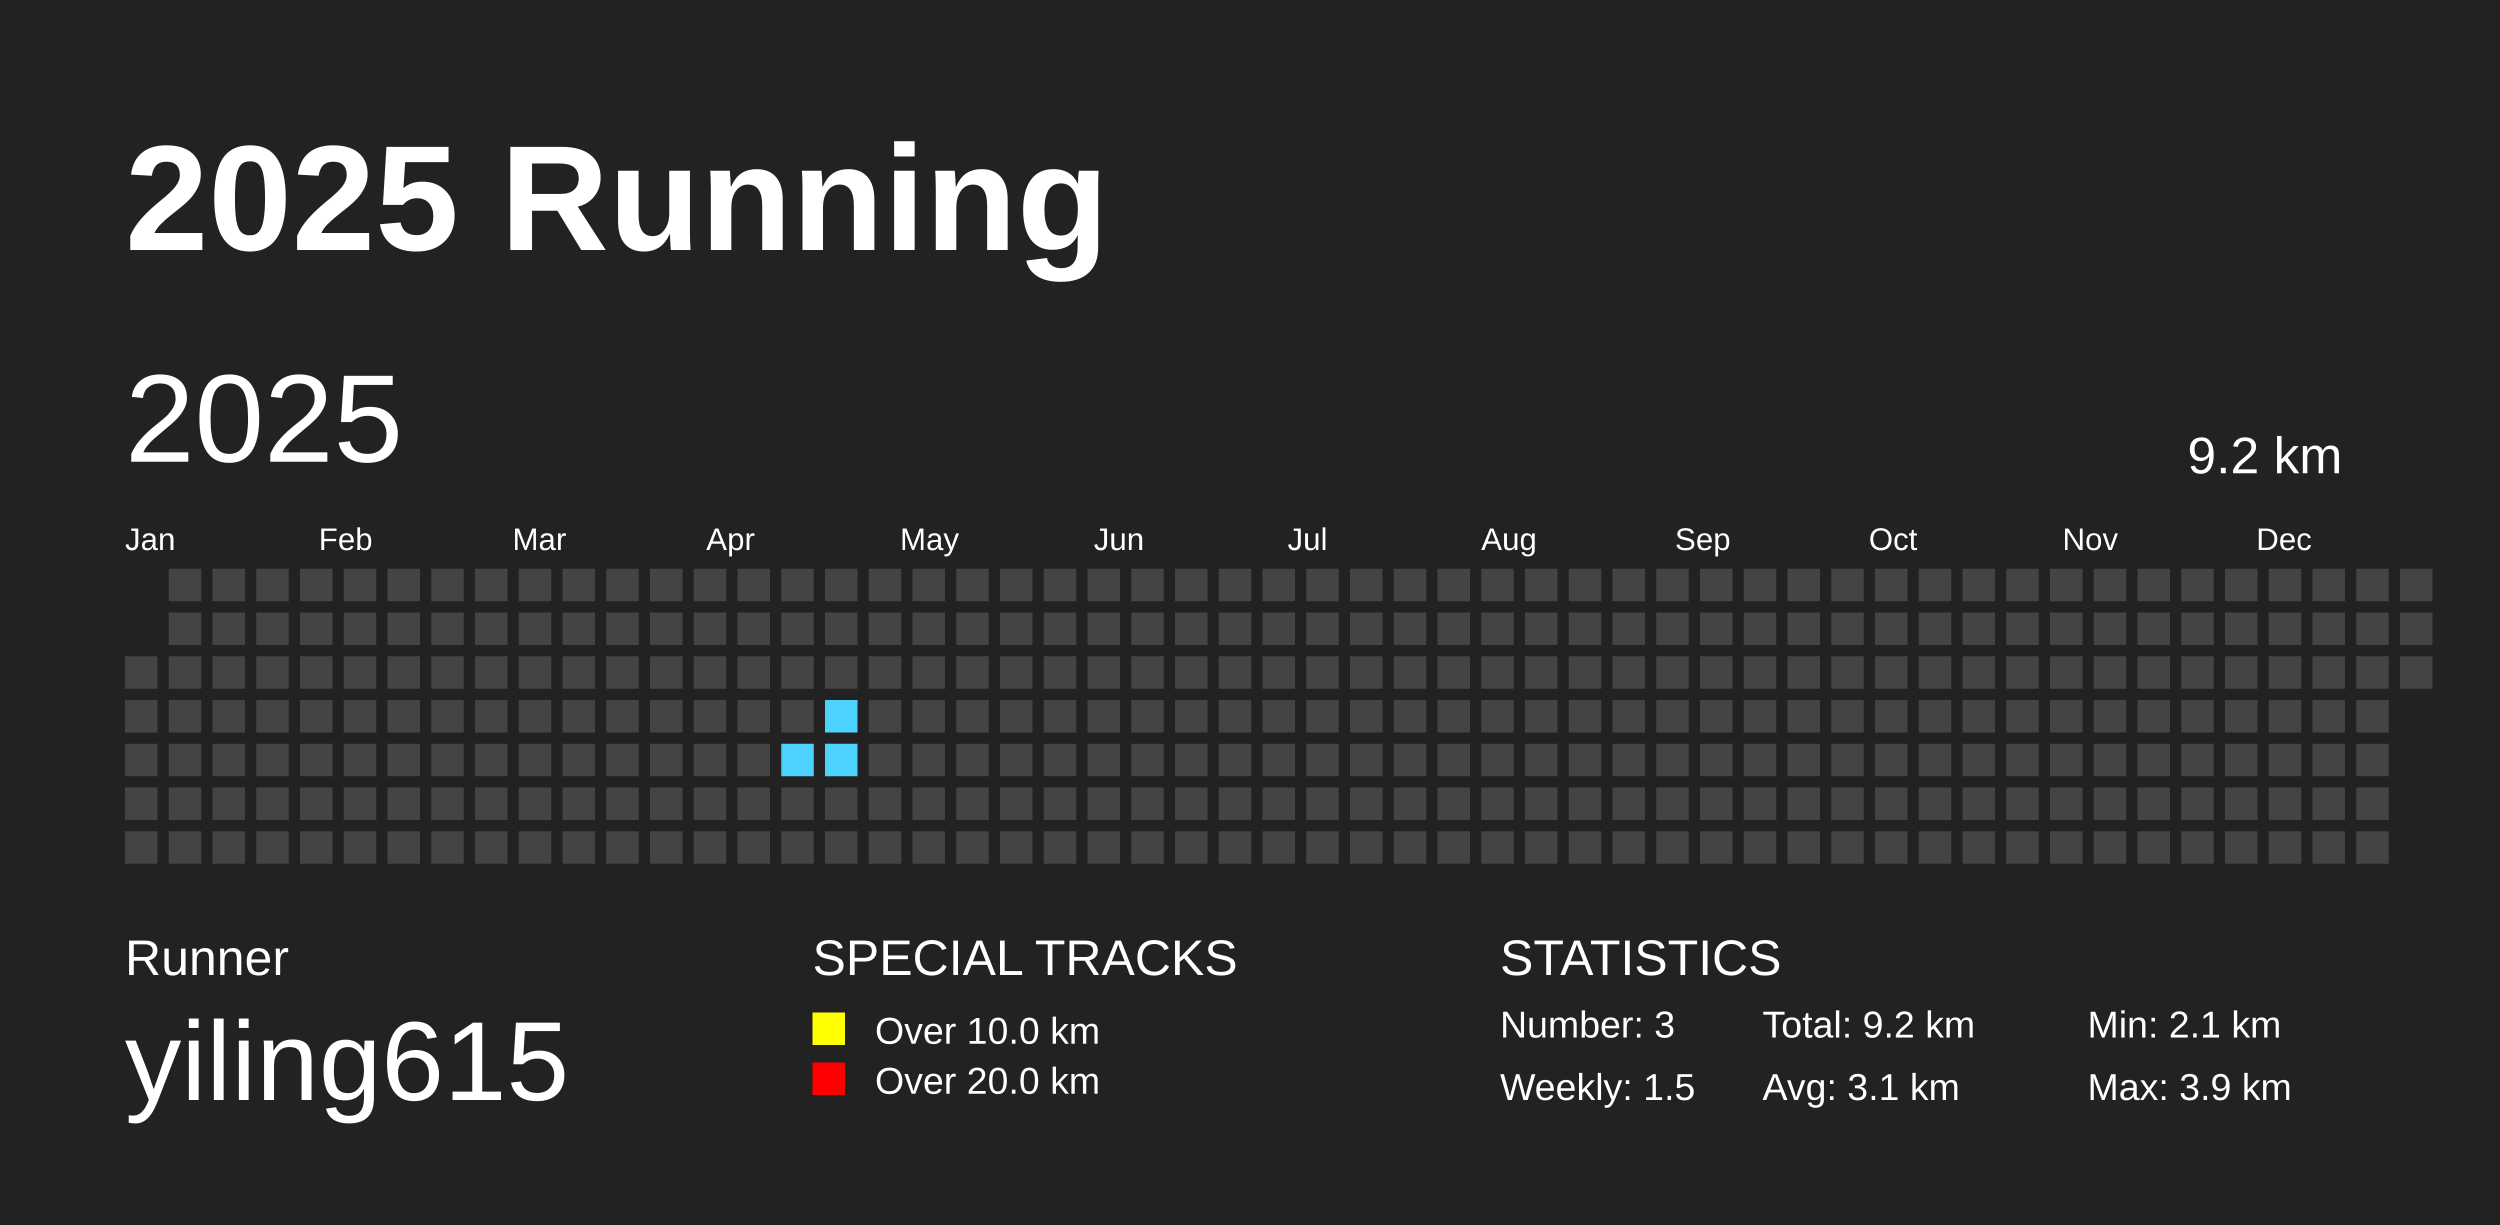
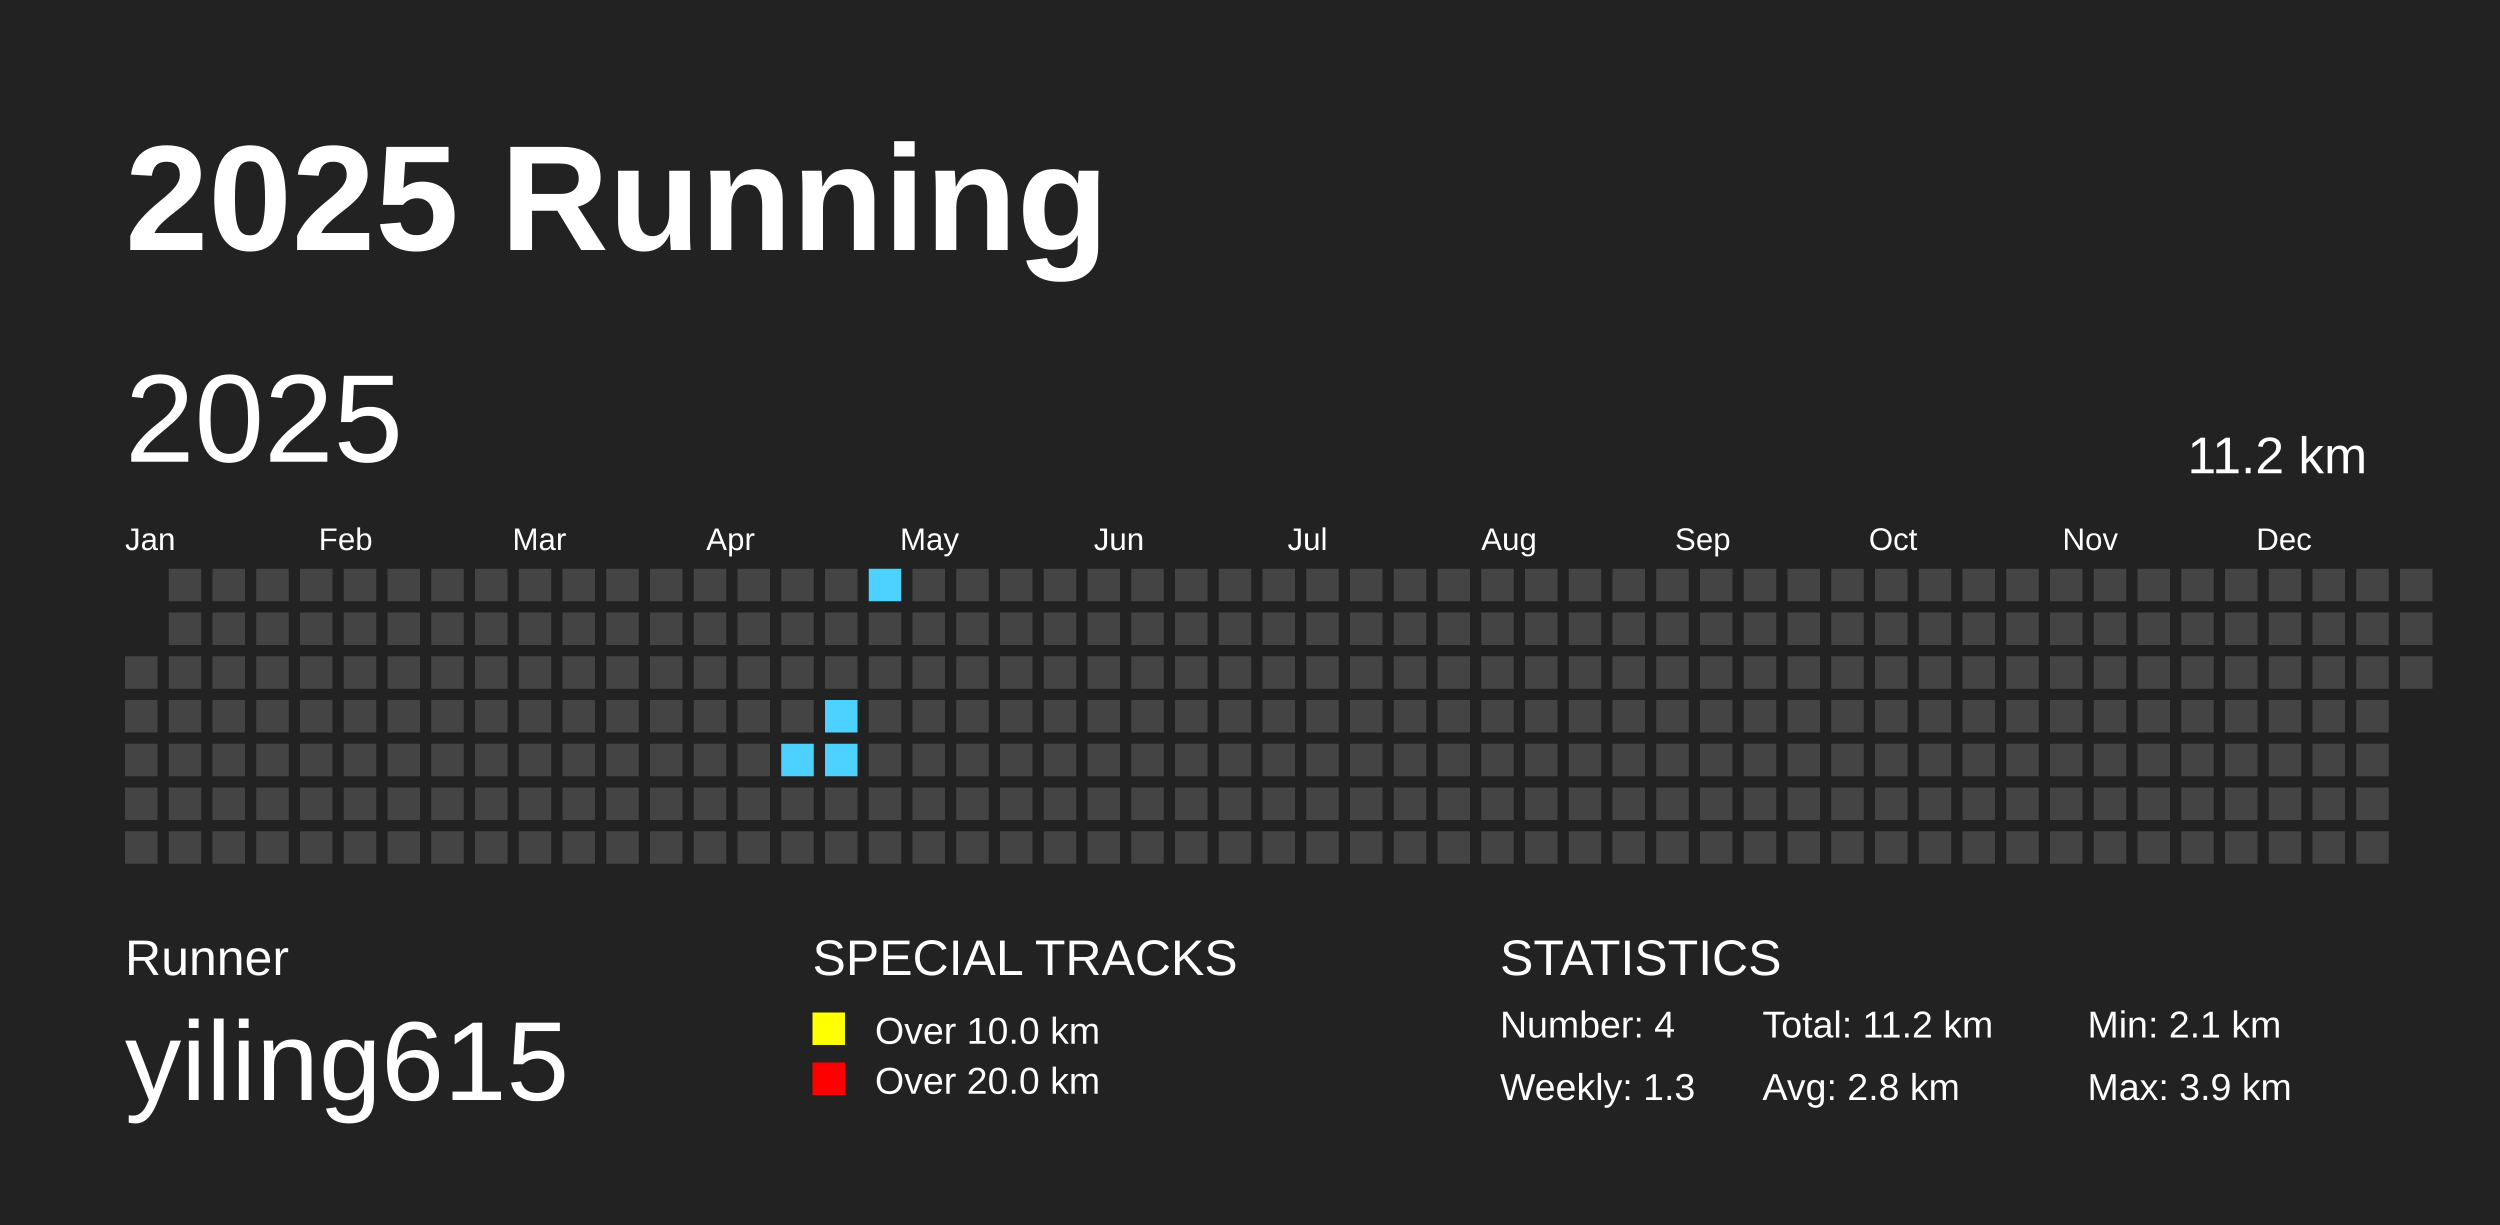
<svg xmlns="http://www.w3.org/2000/svg" baseProfile="full" height="98mm" version="1.1" viewBox="0,0,200,98" width="200mm">
  <defs />
  <rect fill="#222222" height="98" width="200" x="0" y="0" />
  <text fill="#FFFFFF" style="font-size:12px; font-family:Arial; font-weight:bold;" x="10" y="20">2025 Running</text>
  <text fill="#FFFFFF" style="font-size:4px; font-family:Arial" x="10" y="78">Runner</text>
  <text fill="#FFFFFF" style="font-size:9px; font-family:Arial" x="10" y="88">yiling615</text>
  <text fill="#FFFFFF" style="font-size:4px; font-family:Arial" x="65" y="78">SPECIAL TRACKS</text>
  <rect fill="yellow" height="2.6" width="2.6" x="65" y="81" />
  <text fill="#FFFFFF" style="font-size:3px; font-family:Arial" x="70" y="83.5">Over 10.0 km</text>
  <rect fill="red" height="2.6" width="2.6" x="65" y="85" />
  <text fill="#FFFFFF" style="font-size:3px; font-family:Arial" x="70" y="87.5">Over 20.0 km</text>
  <text fill="#FFFFFF" style="font-size:4px; font-family:Arial" x="120" y="78">STATISTICS</text>
-   <text fill="#FFFFFF" style="font-size:3px; font-family:Arial" x="120" y="83">Number: 3</text>
-   <text fill="#FFFFFF" style="font-size:3px; font-family:Arial" x="120" y="88">Weekly: 1.5</text>
-   <text fill="#FFFFFF" style="font-size:3px; font-family:Arial" x="141" y="83">Total: 9.2 km</text>
-   <text fill="#FFFFFF" style="font-size:3px; font-family:Arial" x="141" y="88">Avg: 3.1 km</text>
+   <text fill="#FFFFFF" style="font-size:3px; font-family:Arial" x="120" y="83">Number: 4</text>
+   <text fill="#FFFFFF" style="font-size:3px; font-family:Arial" x="120" y="88">Weekly: 1.3</text>
+   <text fill="#FFFFFF" style="font-size:3px; font-family:Arial" x="141" y="83">Total: 11.2 km</text>
+   <text fill="#FFFFFF" style="font-size:3px; font-family:Arial" x="141" y="88">Avg: 2.8 km</text>
  <text fill="#FFFFFF" style="font-size:3px; font-family:Arial" x="167" y="83">Min: 2.1 km</text>
  <text fill="#FFFFFF" style="font-size:3px; font-family:Arial" x="167" y="88">Max: 3.9 km</text>
  <text dominant-baseline="hanging" fill="#FFFFFF" style="font-size:10.0px; font-family:Arial;" x="10" y="30">2025</text>
-   <text dominant-baseline="hanging" fill="#FFFFFF" style="font-size:4.125px; font-family:Arial;" x="175" y="35">9.2 km</text>
+   <text dominant-baseline="hanging" fill="#FFFFFF" style="font-size:4.125px; font-family:Arial;" x="175" y="35">11.2 km</text>
  <text fill="#FFFFFF" style="font-size:2.5px; font-family:Arial" x="10.0" y="44">Jan</text>
  <text fill="#FFFFFF" style="font-size:2.5px; font-family:Arial" x="25.5" y="44">Feb</text>
  <text fill="#FFFFFF" style="font-size:2.5px; font-family:Arial" x="41.0" y="44">Mar</text>
  <text fill="#FFFFFF" style="font-size:2.5px; font-family:Arial" x="56.5" y="44">Apr</text>
  <text fill="#FFFFFF" style="font-size:2.5px; font-family:Arial" x="72.0" y="44">May</text>
  <text fill="#FFFFFF" style="font-size:2.5px; font-family:Arial" x="87.5" y="44">Jun</text>
  <text fill="#FFFFFF" style="font-size:2.5px; font-family:Arial" x="103.0" y="44">Jul</text>
  <text fill="#FFFFFF" style="font-size:2.5px; font-family:Arial" x="118.5" y="44">Aug</text>
  <text fill="#FFFFFF" style="font-size:2.5px; font-family:Arial" x="134.0" y="44">Sep</text>
  <text fill="#FFFFFF" style="font-size:2.5px; font-family:Arial" x="149.5" y="44">Oct</text>
  <text fill="#FFFFFF" style="font-size:2.5px; font-family:Arial" x="165.0" y="44">Nov</text>
  <text fill="#FFFFFF" style="font-size:2.5px; font-family:Arial" x="180.5" y="44">Dec</text>
  <rect fill="#444444" height="2.6" width="2.6" x="10.0" y="52.5" />
  <rect fill="#444444" height="2.6" width="2.6" x="10.0" y="56.0" />
  <rect fill="#444444" height="2.6" width="2.6" x="10.0" y="59.5" />
  <rect fill="#444444" height="2.6" width="2.6" x="10.0" y="63.0" />
  <rect fill="#444444" height="2.6" width="2.6" x="10.0" y="66.5" />
  <rect fill="#444444" height="2.6" width="2.6" x="13.5" y="45.5" />
  <rect fill="#444444" height="2.6" width="2.6" x="13.5" y="49.0" />
  <rect fill="#444444" height="2.6" width="2.6" x="13.5" y="52.5" />
  <rect fill="#444444" height="2.6" width="2.6" x="13.5" y="56.0" />
  <rect fill="#444444" height="2.6" width="2.6" x="13.5" y="59.5" />
  <rect fill="#444444" height="2.6" width="2.6" x="13.5" y="63.0" />
  <rect fill="#444444" height="2.6" width="2.6" x="13.5" y="66.5" />
  <rect fill="#444444" height="2.6" width="2.6" x="17.0" y="45.5" />
  <rect fill="#444444" height="2.6" width="2.6" x="17.0" y="49.0" />
  <rect fill="#444444" height="2.6" width="2.6" x="17.0" y="52.5" />
  <rect fill="#444444" height="2.6" width="2.6" x="17.0" y="56.0" />
  <rect fill="#444444" height="2.6" width="2.6" x="17.0" y="59.5" />
  <rect fill="#444444" height="2.6" width="2.6" x="17.0" y="63.0" />
  <rect fill="#444444" height="2.6" width="2.6" x="17.0" y="66.5" />
  <rect fill="#444444" height="2.6" width="2.6" x="20.5" y="45.5" />
  <rect fill="#444444" height="2.6" width="2.6" x="20.5" y="49.0" />
  <rect fill="#444444" height="2.6" width="2.6" x="20.5" y="52.5" />
  <rect fill="#444444" height="2.6" width="2.6" x="20.5" y="56.0" />
  <rect fill="#444444" height="2.6" width="2.6" x="20.5" y="59.5" />
  <rect fill="#444444" height="2.6" width="2.6" x="20.5" y="63.0" />
  <rect fill="#444444" height="2.6" width="2.6" x="20.5" y="66.5" />
  <rect fill="#444444" height="2.6" width="2.6" x="24.0" y="45.5" />
  <rect fill="#444444" height="2.6" width="2.6" x="24.0" y="49.0" />
  <rect fill="#444444" height="2.6" width="2.6" x="24.0" y="52.5" />
  <rect fill="#444444" height="2.6" width="2.6" x="24.0" y="56.0" />
  <rect fill="#444444" height="2.6" width="2.6" x="24.0" y="59.5" />
  <rect fill="#444444" height="2.6" width="2.6" x="24.0" y="63.0" />
  <rect fill="#444444" height="2.6" width="2.6" x="24.0" y="66.5" />
  <rect fill="#444444" height="2.6" width="2.6" x="27.5" y="45.5" />
  <rect fill="#444444" height="2.6" width="2.6" x="27.5" y="49.0" />
  <rect fill="#444444" height="2.6" width="2.6" x="27.5" y="52.5" />
  <rect fill="#444444" height="2.6" width="2.6" x="27.5" y="56.0" />
  <rect fill="#444444" height="2.6" width="2.6" x="27.5" y="59.5" />
  <rect fill="#444444" height="2.6" width="2.6" x="27.5" y="63.0" />
  <rect fill="#444444" height="2.6" width="2.6" x="27.5" y="66.5" />
  <rect fill="#444444" height="2.6" width="2.6" x="31.0" y="45.5" />
  <rect fill="#444444" height="2.6" width="2.6" x="31.0" y="49.0" />
  <rect fill="#444444" height="2.6" width="2.6" x="31.0" y="52.5" />
  <rect fill="#444444" height="2.6" width="2.6" x="31.0" y="56.0" />
  <rect fill="#444444" height="2.6" width="2.6" x="31.0" y="59.5" />
  <rect fill="#444444" height="2.6" width="2.6" x="31.0" y="63.0" />
  <rect fill="#444444" height="2.6" width="2.6" x="31.0" y="66.5" />
  <rect fill="#444444" height="2.6" width="2.6" x="34.5" y="45.5" />
  <rect fill="#444444" height="2.6" width="2.6" x="34.5" y="49.0" />
  <rect fill="#444444" height="2.6" width="2.6" x="34.5" y="52.5" />
  <rect fill="#444444" height="2.6" width="2.6" x="34.5" y="56.0" />
  <rect fill="#444444" height="2.6" width="2.6" x="34.5" y="59.5" />
  <rect fill="#444444" height="2.6" width="2.6" x="34.5" y="63.0" />
  <rect fill="#444444" height="2.6" width="2.6" x="34.5" y="66.5" />
  <rect fill="#444444" height="2.6" width="2.6" x="38.0" y="45.5" />
  <rect fill="#444444" height="2.6" width="2.6" x="38.0" y="49.0" />
  <rect fill="#444444" height="2.6" width="2.6" x="38.0" y="52.5" />
  <rect fill="#444444" height="2.6" width="2.6" x="38.0" y="56.0" />
  <rect fill="#444444" height="2.6" width="2.6" x="38.0" y="59.5" />
  <rect fill="#444444" height="2.6" width="2.6" x="38.0" y="63.0" />
  <rect fill="#444444" height="2.6" width="2.6" x="38.0" y="66.5" />
  <rect fill="#444444" height="2.6" width="2.6" x="41.5" y="45.5" />
  <rect fill="#444444" height="2.6" width="2.6" x="41.5" y="49.0" />
  <rect fill="#444444" height="2.6" width="2.6" x="41.5" y="52.5" />
  <rect fill="#444444" height="2.6" width="2.6" x="41.5" y="56.0" />
  <rect fill="#444444" height="2.6" width="2.6" x="41.5" y="59.5" />
  <rect fill="#444444" height="2.6" width="2.6" x="41.5" y="63.0" />
  <rect fill="#444444" height="2.6" width="2.6" x="41.5" y="66.5" />
  <rect fill="#444444" height="2.6" width="2.6" x="45.0" y="45.5" />
  <rect fill="#444444" height="2.6" width="2.6" x="45.0" y="49.0" />
  <rect fill="#444444" height="2.6" width="2.6" x="45.0" y="52.5" />
  <rect fill="#444444" height="2.6" width="2.6" x="45.0" y="56.0" />
  <rect fill="#444444" height="2.6" width="2.6" x="45.0" y="59.5" />
  <rect fill="#444444" height="2.6" width="2.6" x="45.0" y="63.0" />
  <rect fill="#444444" height="2.6" width="2.6" x="45.0" y="66.5" />
  <rect fill="#444444" height="2.6" width="2.6" x="48.5" y="45.5" />
  <rect fill="#444444" height="2.6" width="2.6" x="48.5" y="49.0" />
  <rect fill="#444444" height="2.6" width="2.6" x="48.5" y="52.5" />
  <rect fill="#444444" height="2.6" width="2.6" x="48.5" y="56.0" />
  <rect fill="#444444" height="2.6" width="2.6" x="48.5" y="59.5" />
  <rect fill="#444444" height="2.6" width="2.6" x="48.5" y="63.0" />
  <rect fill="#444444" height="2.6" width="2.6" x="48.5" y="66.5" />
  <rect fill="#444444" height="2.6" width="2.6" x="52.0" y="45.5" />
  <rect fill="#444444" height="2.6" width="2.6" x="52.0" y="49.0" />
  <rect fill="#444444" height="2.6" width="2.6" x="52.0" y="52.5" />
  <rect fill="#444444" height="2.6" width="2.6" x="52.0" y="56.0" />
  <rect fill="#444444" height="2.6" width="2.6" x="52.0" y="59.5" />
  <rect fill="#444444" height="2.6" width="2.6" x="52.0" y="63.0" />
  <rect fill="#444444" height="2.6" width="2.6" x="52.0" y="66.5" />
  <rect fill="#444444" height="2.6" width="2.6" x="55.5" y="45.5" />
  <rect fill="#444444" height="2.6" width="2.6" x="55.5" y="49.0" />
  <rect fill="#444444" height="2.6" width="2.6" x="55.5" y="52.5" />
  <rect fill="#444444" height="2.6" width="2.6" x="55.5" y="56.0" />
  <rect fill="#444444" height="2.6" width="2.6" x="55.5" y="59.5" />
  <rect fill="#444444" height="2.6" width="2.6" x="55.5" y="63.0" />
  <rect fill="#444444" height="2.6" width="2.6" x="55.5" y="66.5" />
  <rect fill="#444444" height="2.6" width="2.6" x="59.0" y="45.5" />
  <rect fill="#444444" height="2.6" width="2.6" x="59.0" y="49.0" />
  <rect fill="#444444" height="2.6" width="2.6" x="59.0" y="52.5" />
  <rect fill="#444444" height="2.6" width="2.6" x="59.0" y="56.0" />
  <rect fill="#444444" height="2.6" width="2.6" x="59.0" y="59.5" />
  <rect fill="#444444" height="2.6" width="2.6" x="59.0" y="63.0" />
  <rect fill="#444444" height="2.6" width="2.6" x="59.0" y="66.5" />
  <rect fill="#444444" height="2.6" width="2.6" x="62.5" y="45.5" />
  <rect fill="#444444" height="2.6" width="2.6" x="62.5" y="49.0" />
  <rect fill="#444444" height="2.6" width="2.6" x="62.5" y="52.5" />
  <rect fill="#444444" height="2.6" width="2.6" x="62.5" y="56.0" />
  <rect fill="#4DD2FF" height="2.6" width="2.6" x="62.5" y="59.5" />
  <rect fill="#444444" height="2.6" width="2.6" x="62.5" y="63.0" />
  <rect fill="#444444" height="2.6" width="2.6" x="62.5" y="66.5" />
  <rect fill="#444444" height="2.6" width="2.6" x="66.0" y="45.5" />
  <rect fill="#444444" height="2.6" width="2.6" x="66.0" y="49.0" />
  <rect fill="#444444" height="2.6" width="2.6" x="66.0" y="52.5" />
  <rect fill="#4DD2FF" height="2.6" width="2.6" x="66.0" y="56.0" />
  <rect fill="#4DD2FF" height="2.6" width="2.6" x="66.0" y="59.5" />
  <rect fill="#444444" height="2.6" width="2.6" x="66.0" y="63.0" />
  <rect fill="#444444" height="2.6" width="2.6" x="66.0" y="66.5" />
-   <rect fill="#444444" height="2.6" width="2.6" x="69.5" y="45.5" />
+   <rect fill="#4DD2FF" height="2.6" width="2.6" x="69.5" y="45.5" />
  <rect fill="#444444" height="2.6" width="2.6" x="69.5" y="49.0" />
  <rect fill="#444444" height="2.6" width="2.6" x="69.5" y="52.5" />
  <rect fill="#444444" height="2.6" width="2.6" x="69.5" y="56.0" />
  <rect fill="#444444" height="2.6" width="2.6" x="69.5" y="59.5" />
  <rect fill="#444444" height="2.6" width="2.6" x="69.5" y="63.0" />
  <rect fill="#444444" height="2.6" width="2.6" x="69.5" y="66.5" />
  <rect fill="#444444" height="2.6" width="2.6" x="73.0" y="45.5" />
  <rect fill="#444444" height="2.6" width="2.6" x="73.0" y="49.0" />
  <rect fill="#444444" height="2.6" width="2.6" x="73.0" y="52.5" />
  <rect fill="#444444" height="2.6" width="2.6" x="73.0" y="56.0" />
  <rect fill="#444444" height="2.6" width="2.6" x="73.0" y="59.5" />
  <rect fill="#444444" height="2.6" width="2.6" x="73.0" y="63.0" />
  <rect fill="#444444" height="2.6" width="2.6" x="73.0" y="66.5" />
  <rect fill="#444444" height="2.6" width="2.6" x="76.5" y="45.5" />
  <rect fill="#444444" height="2.6" width="2.6" x="76.5" y="49.0" />
  <rect fill="#444444" height="2.6" width="2.6" x="76.5" y="52.5" />
  <rect fill="#444444" height="2.6" width="2.6" x="76.5" y="56.0" />
  <rect fill="#444444" height="2.6" width="2.6" x="76.5" y="59.5" />
  <rect fill="#444444" height="2.6" width="2.6" x="76.5" y="63.0" />
  <rect fill="#444444" height="2.6" width="2.6" x="76.5" y="66.5" />
  <rect fill="#444444" height="2.6" width="2.6" x="80.0" y="45.5" />
  <rect fill="#444444" height="2.6" width="2.6" x="80.0" y="49.0" />
  <rect fill="#444444" height="2.6" width="2.6" x="80.0" y="52.5" />
  <rect fill="#444444" height="2.6" width="2.6" x="80.0" y="56.0" />
  <rect fill="#444444" height="2.6" width="2.6" x="80.0" y="59.5" />
  <rect fill="#444444" height="2.6" width="2.6" x="80.0" y="63.0" />
  <rect fill="#444444" height="2.6" width="2.6" x="80.0" y="66.5" />
  <rect fill="#444444" height="2.6" width="2.6" x="83.5" y="45.5" />
  <rect fill="#444444" height="2.6" width="2.6" x="83.5" y="49.0" />
  <rect fill="#444444" height="2.6" width="2.6" x="83.5" y="52.5" />
  <rect fill="#444444" height="2.6" width="2.6" x="83.5" y="56.0" />
  <rect fill="#444444" height="2.6" width="2.6" x="83.5" y="59.5" />
  <rect fill="#444444" height="2.6" width="2.6" x="83.5" y="63.0" />
  <rect fill="#444444" height="2.6" width="2.6" x="83.5" y="66.5" />
  <rect fill="#444444" height="2.6" width="2.6" x="87.0" y="45.5" />
  <rect fill="#444444" height="2.6" width="2.6" x="87.0" y="49.0" />
  <rect fill="#444444" height="2.6" width="2.6" x="87.0" y="52.5" />
  <rect fill="#444444" height="2.6" width="2.6" x="87.0" y="56.0" />
  <rect fill="#444444" height="2.6" width="2.6" x="87.0" y="59.5" />
  <rect fill="#444444" height="2.6" width="2.6" x="87.0" y="63.0" />
  <rect fill="#444444" height="2.6" width="2.6" x="87.0" y="66.5" />
  <rect fill="#444444" height="2.6" width="2.6" x="90.5" y="45.5" />
  <rect fill="#444444" height="2.6" width="2.6" x="90.5" y="49.0" />
  <rect fill="#444444" height="2.6" width="2.6" x="90.5" y="52.5" />
  <rect fill="#444444" height="2.6" width="2.6" x="90.5" y="56.0" />
  <rect fill="#444444" height="2.6" width="2.6" x="90.5" y="59.5" />
  <rect fill="#444444" height="2.6" width="2.6" x="90.5" y="63.0" />
  <rect fill="#444444" height="2.6" width="2.6" x="90.5" y="66.5" />
  <rect fill="#444444" height="2.6" width="2.6" x="94.0" y="45.5" />
  <rect fill="#444444" height="2.6" width="2.6" x="94.0" y="49.0" />
  <rect fill="#444444" height="2.6" width="2.6" x="94.0" y="52.5" />
  <rect fill="#444444" height="2.6" width="2.6" x="94.0" y="56.0" />
  <rect fill="#444444" height="2.6" width="2.6" x="94.0" y="59.5" />
  <rect fill="#444444" height="2.6" width="2.6" x="94.0" y="63.0" />
  <rect fill="#444444" height="2.6" width="2.6" x="94.0" y="66.5" />
  <rect fill="#444444" height="2.6" width="2.6" x="97.5" y="45.5" />
  <rect fill="#444444" height="2.6" width="2.6" x="97.5" y="49.0" />
  <rect fill="#444444" height="2.6" width="2.6" x="97.5" y="52.5" />
  <rect fill="#444444" height="2.6" width="2.6" x="97.5" y="56.0" />
  <rect fill="#444444" height="2.6" width="2.6" x="97.5" y="59.5" />
  <rect fill="#444444" height="2.6" width="2.6" x="97.5" y="63.0" />
  <rect fill="#444444" height="2.6" width="2.6" x="97.5" y="66.5" />
  <rect fill="#444444" height="2.6" width="2.6" x="101.0" y="45.5" />
  <rect fill="#444444" height="2.6" width="2.6" x="101.0" y="49.0" />
  <rect fill="#444444" height="2.6" width="2.6" x="101.0" y="52.5" />
  <rect fill="#444444" height="2.6" width="2.6" x="101.0" y="56.0" />
  <rect fill="#444444" height="2.6" width="2.6" x="101.0" y="59.5" />
  <rect fill="#444444" height="2.6" width="2.6" x="101.0" y="63.0" />
  <rect fill="#444444" height="2.6" width="2.6" x="101.0" y="66.5" />
  <rect fill="#444444" height="2.6" width="2.6" x="104.5" y="45.5" />
  <rect fill="#444444" height="2.6" width="2.6" x="104.5" y="49.0" />
  <rect fill="#444444" height="2.6" width="2.6" x="104.5" y="52.5" />
  <rect fill="#444444" height="2.6" width="2.6" x="104.5" y="56.0" />
  <rect fill="#444444" height="2.6" width="2.6" x="104.5" y="59.5" />
  <rect fill="#444444" height="2.6" width="2.6" x="104.5" y="63.0" />
  <rect fill="#444444" height="2.6" width="2.6" x="104.5" y="66.5" />
  <rect fill="#444444" height="2.6" width="2.6" x="108.0" y="45.5" />
  <rect fill="#444444" height="2.6" width="2.6" x="108.0" y="49.0" />
  <rect fill="#444444" height="2.6" width="2.6" x="108.0" y="52.5" />
  <rect fill="#444444" height="2.6" width="2.6" x="108.0" y="56.0" />
  <rect fill="#444444" height="2.6" width="2.6" x="108.0" y="59.5" />
  <rect fill="#444444" height="2.6" width="2.6" x="108.0" y="63.0" />
  <rect fill="#444444" height="2.6" width="2.6" x="108.0" y="66.5" />
  <rect fill="#444444" height="2.6" width="2.6" x="111.5" y="45.5" />
  <rect fill="#444444" height="2.6" width="2.6" x="111.5" y="49.0" />
  <rect fill="#444444" height="2.6" width="2.6" x="111.5" y="52.5" />
  <rect fill="#444444" height="2.6" width="2.6" x="111.5" y="56.0" />
  <rect fill="#444444" height="2.6" width="2.6" x="111.5" y="59.5" />
  <rect fill="#444444" height="2.6" width="2.6" x="111.5" y="63.0" />
  <rect fill="#444444" height="2.6" width="2.6" x="111.5" y="66.5" />
  <rect fill="#444444" height="2.6" width="2.6" x="115.0" y="45.5" />
  <rect fill="#444444" height="2.6" width="2.6" x="115.0" y="49.0" />
  <rect fill="#444444" height="2.6" width="2.6" x="115.0" y="52.5" />
  <rect fill="#444444" height="2.6" width="2.6" x="115.0" y="56.0" />
  <rect fill="#444444" height="2.6" width="2.6" x="115.0" y="59.5" />
  <rect fill="#444444" height="2.6" width="2.6" x="115.0" y="63.0" />
  <rect fill="#444444" height="2.6" width="2.6" x="115.0" y="66.5" />
  <rect fill="#444444" height="2.6" width="2.6" x="118.5" y="45.5" />
  <rect fill="#444444" height="2.6" width="2.6" x="118.5" y="49.0" />
  <rect fill="#444444" height="2.6" width="2.6" x="118.5" y="52.5" />
  <rect fill="#444444" height="2.6" width="2.6" x="118.5" y="56.0" />
  <rect fill="#444444" height="2.6" width="2.6" x="118.5" y="59.5" />
  <rect fill="#444444" height="2.6" width="2.6" x="118.5" y="63.0" />
  <rect fill="#444444" height="2.6" width="2.6" x="118.5" y="66.5" />
  <rect fill="#444444" height="2.6" width="2.6" x="122.0" y="45.5" />
  <rect fill="#444444" height="2.6" width="2.6" x="122.0" y="49.0" />
  <rect fill="#444444" height="2.6" width="2.6" x="122.0" y="52.5" />
  <rect fill="#444444" height="2.6" width="2.6" x="122.0" y="56.0" />
  <rect fill="#444444" height="2.6" width="2.6" x="122.0" y="59.5" />
  <rect fill="#444444" height="2.6" width="2.6" x="122.0" y="63.0" />
  <rect fill="#444444" height="2.6" width="2.6" x="122.0" y="66.5" />
  <rect fill="#444444" height="2.6" width="2.6" x="125.5" y="45.5" />
  <rect fill="#444444" height="2.6" width="2.6" x="125.5" y="49.0" />
  <rect fill="#444444" height="2.6" width="2.6" x="125.5" y="52.5" />
  <rect fill="#444444" height="2.6" width="2.6" x="125.5" y="56.0" />
  <rect fill="#444444" height="2.6" width="2.6" x="125.5" y="59.5" />
  <rect fill="#444444" height="2.6" width="2.6" x="125.5" y="63.0" />
  <rect fill="#444444" height="2.6" width="2.6" x="125.5" y="66.5" />
  <rect fill="#444444" height="2.6" width="2.6" x="129.0" y="45.5" />
  <rect fill="#444444" height="2.6" width="2.6" x="129.0" y="49.0" />
  <rect fill="#444444" height="2.6" width="2.6" x="129.0" y="52.5" />
  <rect fill="#444444" height="2.6" width="2.6" x="129.0" y="56.0" />
  <rect fill="#444444" height="2.6" width="2.6" x="129.0" y="59.5" />
  <rect fill="#444444" height="2.6" width="2.6" x="129.0" y="63.0" />
  <rect fill="#444444" height="2.6" width="2.6" x="129.0" y="66.5" />
  <rect fill="#444444" height="2.6" width="2.6" x="132.5" y="45.5" />
  <rect fill="#444444" height="2.6" width="2.6" x="132.5" y="49.0" />
  <rect fill="#444444" height="2.6" width="2.6" x="132.5" y="52.5" />
  <rect fill="#444444" height="2.6" width="2.6" x="132.5" y="56.0" />
  <rect fill="#444444" height="2.6" width="2.6" x="132.5" y="59.5" />
  <rect fill="#444444" height="2.6" width="2.6" x="132.5" y="63.0" />
  <rect fill="#444444" height="2.6" width="2.6" x="132.5" y="66.5" />
  <rect fill="#444444" height="2.6" width="2.6" x="136.0" y="45.5" />
  <rect fill="#444444" height="2.6" width="2.6" x="136.0" y="49.0" />
  <rect fill="#444444" height="2.6" width="2.6" x="136.0" y="52.5" />
  <rect fill="#444444" height="2.6" width="2.6" x="136.0" y="56.0" />
  <rect fill="#444444" height="2.6" width="2.6" x="136.0" y="59.5" />
  <rect fill="#444444" height="2.6" width="2.6" x="136.0" y="63.0" />
  <rect fill="#444444" height="2.6" width="2.6" x="136.0" y="66.5" />
  <rect fill="#444444" height="2.6" width="2.6" x="139.5" y="45.5" />
  <rect fill="#444444" height="2.6" width="2.6" x="139.5" y="49.0" />
  <rect fill="#444444" height="2.6" width="2.6" x="139.5" y="52.5" />
  <rect fill="#444444" height="2.6" width="2.6" x="139.5" y="56.0" />
  <rect fill="#444444" height="2.6" width="2.6" x="139.5" y="59.5" />
  <rect fill="#444444" height="2.6" width="2.6" x="139.5" y="63.0" />
  <rect fill="#444444" height="2.6" width="2.6" x="139.5" y="66.5" />
  <rect fill="#444444" height="2.6" width="2.6" x="143.0" y="45.5" />
  <rect fill="#444444" height="2.6" width="2.6" x="143.0" y="49.0" />
  <rect fill="#444444" height="2.6" width="2.6" x="143.0" y="52.5" />
  <rect fill="#444444" height="2.6" width="2.6" x="143.0" y="56.0" />
  <rect fill="#444444" height="2.6" width="2.6" x="143.0" y="59.5" />
  <rect fill="#444444" height="2.6" width="2.6" x="143.0" y="63.0" />
  <rect fill="#444444" height="2.6" width="2.6" x="143.0" y="66.5" />
  <rect fill="#444444" height="2.6" width="2.6" x="146.5" y="45.5" />
  <rect fill="#444444" height="2.6" width="2.6" x="146.5" y="49.0" />
  <rect fill="#444444" height="2.6" width="2.6" x="146.5" y="52.5" />
  <rect fill="#444444" height="2.6" width="2.6" x="146.5" y="56.0" />
  <rect fill="#444444" height="2.6" width="2.6" x="146.5" y="59.5" />
  <rect fill="#444444" height="2.6" width="2.6" x="146.5" y="63.0" />
  <rect fill="#444444" height="2.6" width="2.6" x="146.5" y="66.5" />
  <rect fill="#444444" height="2.6" width="2.6" x="150.0" y="45.5" />
  <rect fill="#444444" height="2.6" width="2.6" x="150.0" y="49.0" />
  <rect fill="#444444" height="2.6" width="2.6" x="150.0" y="52.5" />
  <rect fill="#444444" height="2.6" width="2.6" x="150.0" y="56.0" />
  <rect fill="#444444" height="2.6" width="2.6" x="150.0" y="59.5" />
  <rect fill="#444444" height="2.6" width="2.6" x="150.0" y="63.0" />
  <rect fill="#444444" height="2.6" width="2.6" x="150.0" y="66.5" />
  <rect fill="#444444" height="2.6" width="2.6" x="153.5" y="45.5" />
  <rect fill="#444444" height="2.6" width="2.6" x="153.5" y="49.0" />
  <rect fill="#444444" height="2.6" width="2.6" x="153.5" y="52.5" />
  <rect fill="#444444" height="2.6" width="2.6" x="153.5" y="56.0" />
  <rect fill="#444444" height="2.6" width="2.6" x="153.5" y="59.5" />
  <rect fill="#444444" height="2.6" width="2.6" x="153.5" y="63.0" />
  <rect fill="#444444" height="2.6" width="2.6" x="153.5" y="66.5" />
  <rect fill="#444444" height="2.6" width="2.6" x="157.0" y="45.5" />
  <rect fill="#444444" height="2.6" width="2.6" x="157.0" y="49.0" />
  <rect fill="#444444" height="2.6" width="2.6" x="157.0" y="52.5" />
  <rect fill="#444444" height="2.6" width="2.6" x="157.0" y="56.0" />
  <rect fill="#444444" height="2.6" width="2.6" x="157.0" y="59.5" />
  <rect fill="#444444" height="2.6" width="2.6" x="157.0" y="63.0" />
  <rect fill="#444444" height="2.6" width="2.6" x="157.0" y="66.5" />
  <rect fill="#444444" height="2.6" width="2.6" x="160.5" y="45.5" />
  <rect fill="#444444" height="2.6" width="2.6" x="160.5" y="49.0" />
  <rect fill="#444444" height="2.6" width="2.6" x="160.5" y="52.5" />
  <rect fill="#444444" height="2.6" width="2.6" x="160.5" y="56.0" />
  <rect fill="#444444" height="2.6" width="2.6" x="160.5" y="59.5" />
  <rect fill="#444444" height="2.6" width="2.6" x="160.5" y="63.0" />
  <rect fill="#444444" height="2.6" width="2.6" x="160.5" y="66.5" />
  <rect fill="#444444" height="2.6" width="2.6" x="164.0" y="45.5" />
  <rect fill="#444444" height="2.6" width="2.6" x="164.0" y="49.0" />
  <rect fill="#444444" height="2.6" width="2.6" x="164.0" y="52.5" />
  <rect fill="#444444" height="2.6" width="2.6" x="164.0" y="56.0" />
  <rect fill="#444444" height="2.6" width="2.6" x="164.0" y="59.5" />
  <rect fill="#444444" height="2.6" width="2.6" x="164.0" y="63.0" />
  <rect fill="#444444" height="2.6" width="2.6" x="164.0" y="66.5" />
  <rect fill="#444444" height="2.6" width="2.6" x="167.5" y="45.5" />
  <rect fill="#444444" height="2.6" width="2.6" x="167.5" y="49.0" />
  <rect fill="#444444" height="2.6" width="2.6" x="167.5" y="52.5" />
  <rect fill="#444444" height="2.6" width="2.6" x="167.5" y="56.0" />
  <rect fill="#444444" height="2.6" width="2.6" x="167.5" y="59.5" />
  <rect fill="#444444" height="2.6" width="2.6" x="167.5" y="63.0" />
  <rect fill="#444444" height="2.6" width="2.6" x="167.5" y="66.5" />
  <rect fill="#444444" height="2.6" width="2.6" x="171.0" y="45.5" />
  <rect fill="#444444" height="2.6" width="2.6" x="171.0" y="49.0" />
  <rect fill="#444444" height="2.6" width="2.6" x="171.0" y="52.5" />
  <rect fill="#444444" height="2.6" width="2.6" x="171.0" y="56.0" />
  <rect fill="#444444" height="2.6" width="2.6" x="171.0" y="59.5" />
  <rect fill="#444444" height="2.6" width="2.6" x="171.0" y="63.0" />
  <rect fill="#444444" height="2.6" width="2.6" x="171.0" y="66.5" />
  <rect fill="#444444" height="2.6" width="2.6" x="174.5" y="45.5" />
  <rect fill="#444444" height="2.6" width="2.6" x="174.5" y="49.0" />
  <rect fill="#444444" height="2.6" width="2.6" x="174.5" y="52.5" />
  <rect fill="#444444" height="2.6" width="2.6" x="174.5" y="56.0" />
  <rect fill="#444444" height="2.6" width="2.6" x="174.5" y="59.5" />
  <rect fill="#444444" height="2.6" width="2.6" x="174.5" y="63.0" />
  <rect fill="#444444" height="2.6" width="2.6" x="174.5" y="66.5" />
  <rect fill="#444444" height="2.6" width="2.6" x="178.0" y="45.5" />
  <rect fill="#444444" height="2.6" width="2.6" x="178.0" y="49.0" />
  <rect fill="#444444" height="2.6" width="2.6" x="178.0" y="52.5" />
  <rect fill="#444444" height="2.6" width="2.6" x="178.0" y="56.0" />
  <rect fill="#444444" height="2.6" width="2.6" x="178.0" y="59.5" />
  <rect fill="#444444" height="2.6" width="2.6" x="178.0" y="63.0" />
  <rect fill="#444444" height="2.6" width="2.6" x="178.0" y="66.5" />
  <rect fill="#444444" height="2.6" width="2.6" x="181.5" y="45.5" />
  <rect fill="#444444" height="2.6" width="2.6" x="181.5" y="49.0" />
  <rect fill="#444444" height="2.6" width="2.6" x="181.5" y="52.5" />
  <rect fill="#444444" height="2.6" width="2.6" x="181.5" y="56.0" />
  <rect fill="#444444" height="2.6" width="2.6" x="181.5" y="59.5" />
  <rect fill="#444444" height="2.6" width="2.6" x="181.5" y="63.0" />
  <rect fill="#444444" height="2.6" width="2.6" x="181.5" y="66.5" />
  <rect fill="#444444" height="2.6" width="2.6" x="185.0" y="45.5" />
  <rect fill="#444444" height="2.6" width="2.6" x="185.0" y="49.0" />
  <rect fill="#444444" height="2.6" width="2.6" x="185.0" y="52.5" />
  <rect fill="#444444" height="2.6" width="2.6" x="185.0" y="56.0" />
  <rect fill="#444444" height="2.6" width="2.6" x="185.0" y="59.5" />
  <rect fill="#444444" height="2.6" width="2.6" x="185.0" y="63.0" />
  <rect fill="#444444" height="2.6" width="2.6" x="185.0" y="66.5" />
  <rect fill="#444444" height="2.6" width="2.6" x="188.5" y="45.5" />
  <rect fill="#444444" height="2.6" width="2.6" x="188.5" y="49.0" />
  <rect fill="#444444" height="2.6" width="2.6" x="188.5" y="52.5" />
  <rect fill="#444444" height="2.6" width="2.6" x="188.5" y="56.0" />
  <rect fill="#444444" height="2.6" width="2.6" x="188.5" y="59.5" />
  <rect fill="#444444" height="2.6" width="2.6" x="188.5" y="63.0" />
  <rect fill="#444444" height="2.6" width="2.6" x="188.5" y="66.5" />
  <rect fill="#444444" height="2.6" width="2.6" x="192.0" y="45.5" />
  <rect fill="#444444" height="2.6" width="2.6" x="192.0" y="49.0" />
  <rect fill="#444444" height="2.6" width="2.6" x="192.0" y="52.5" />
</svg>
